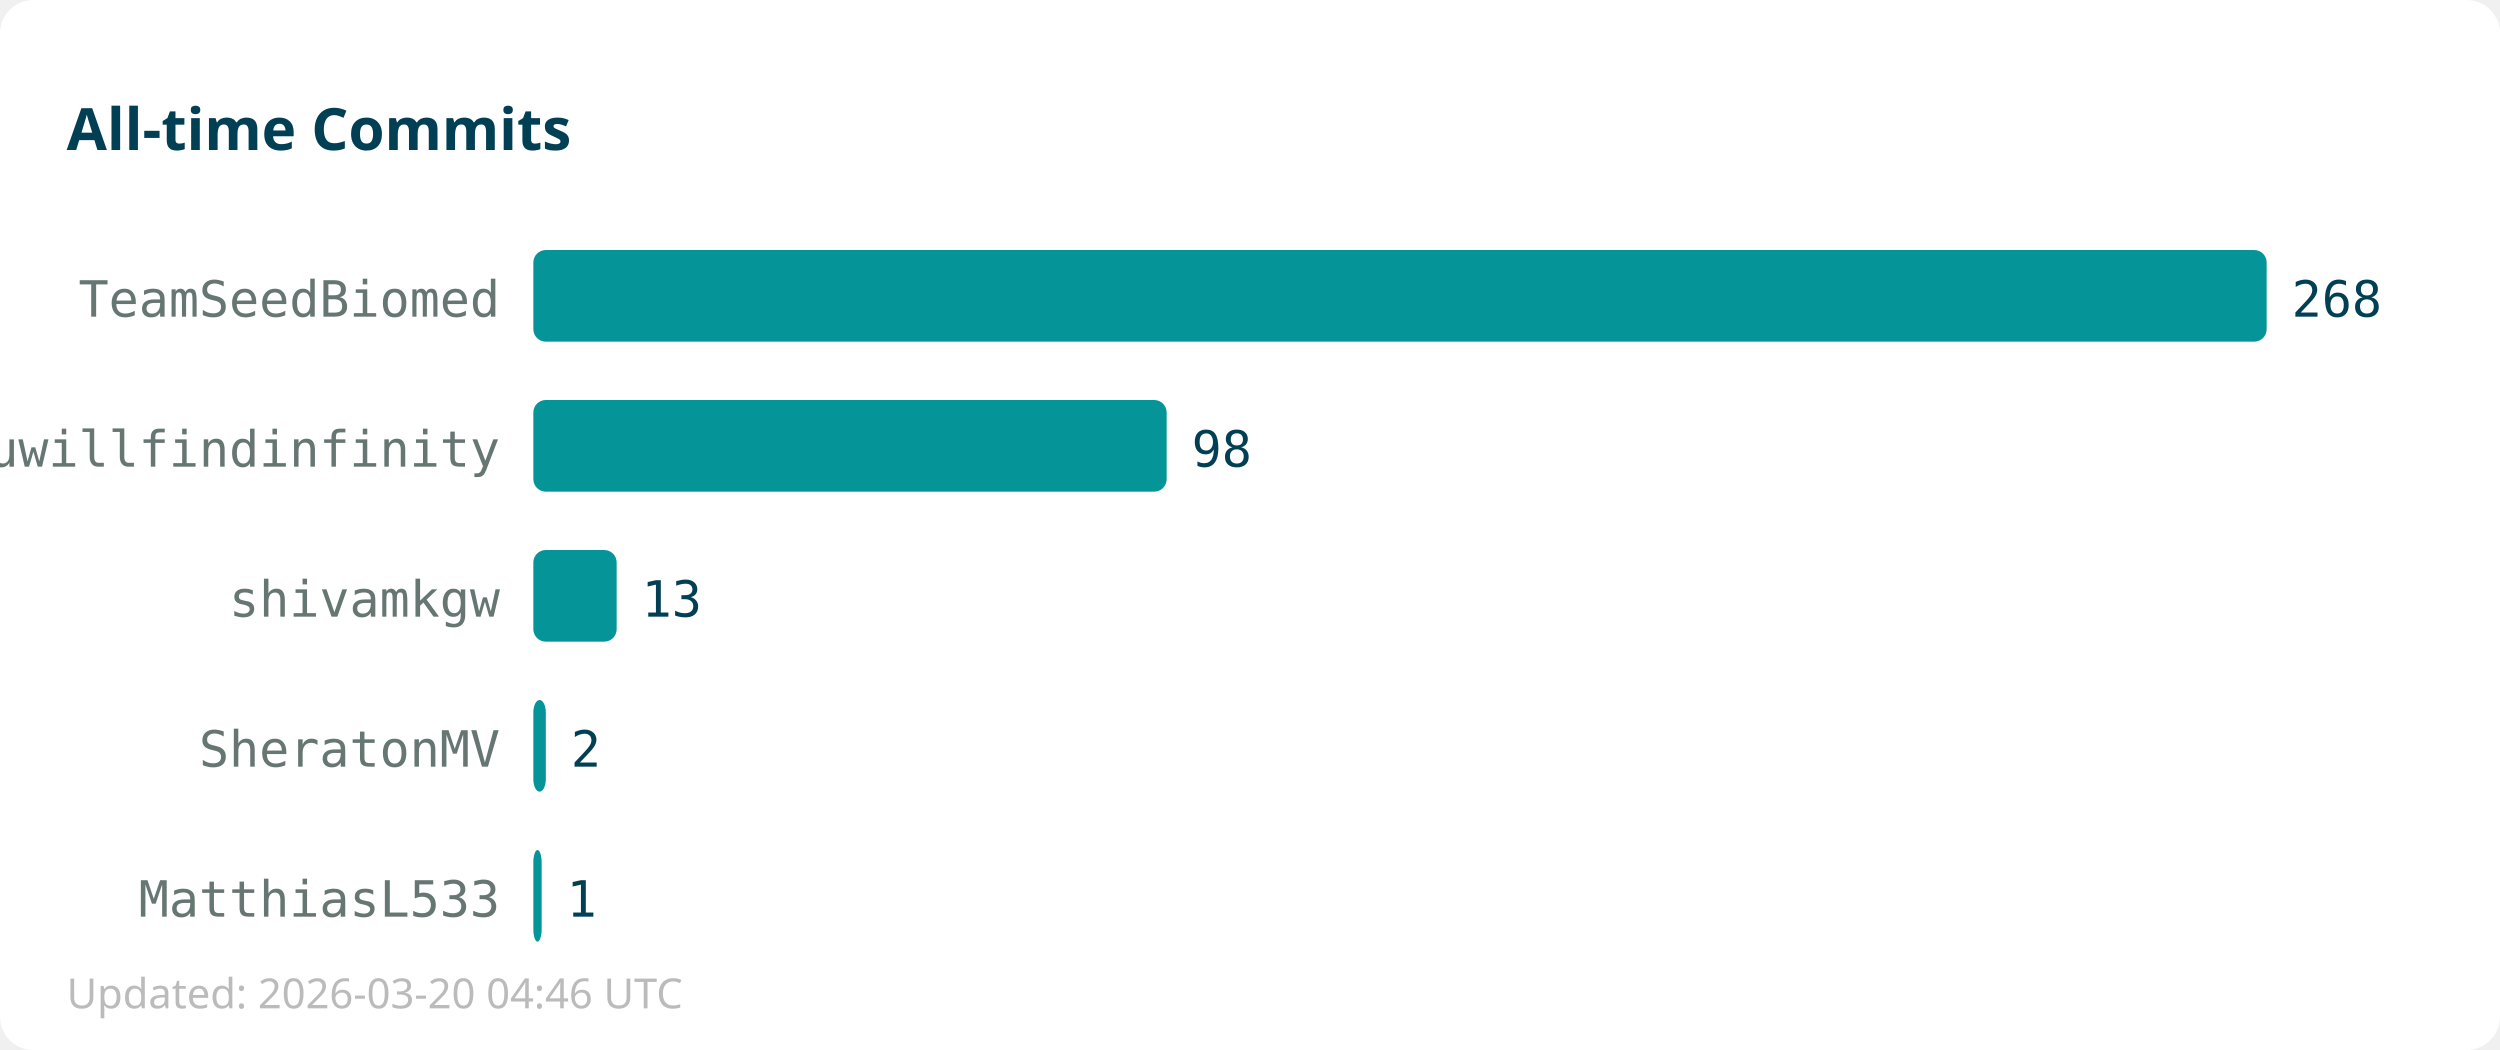
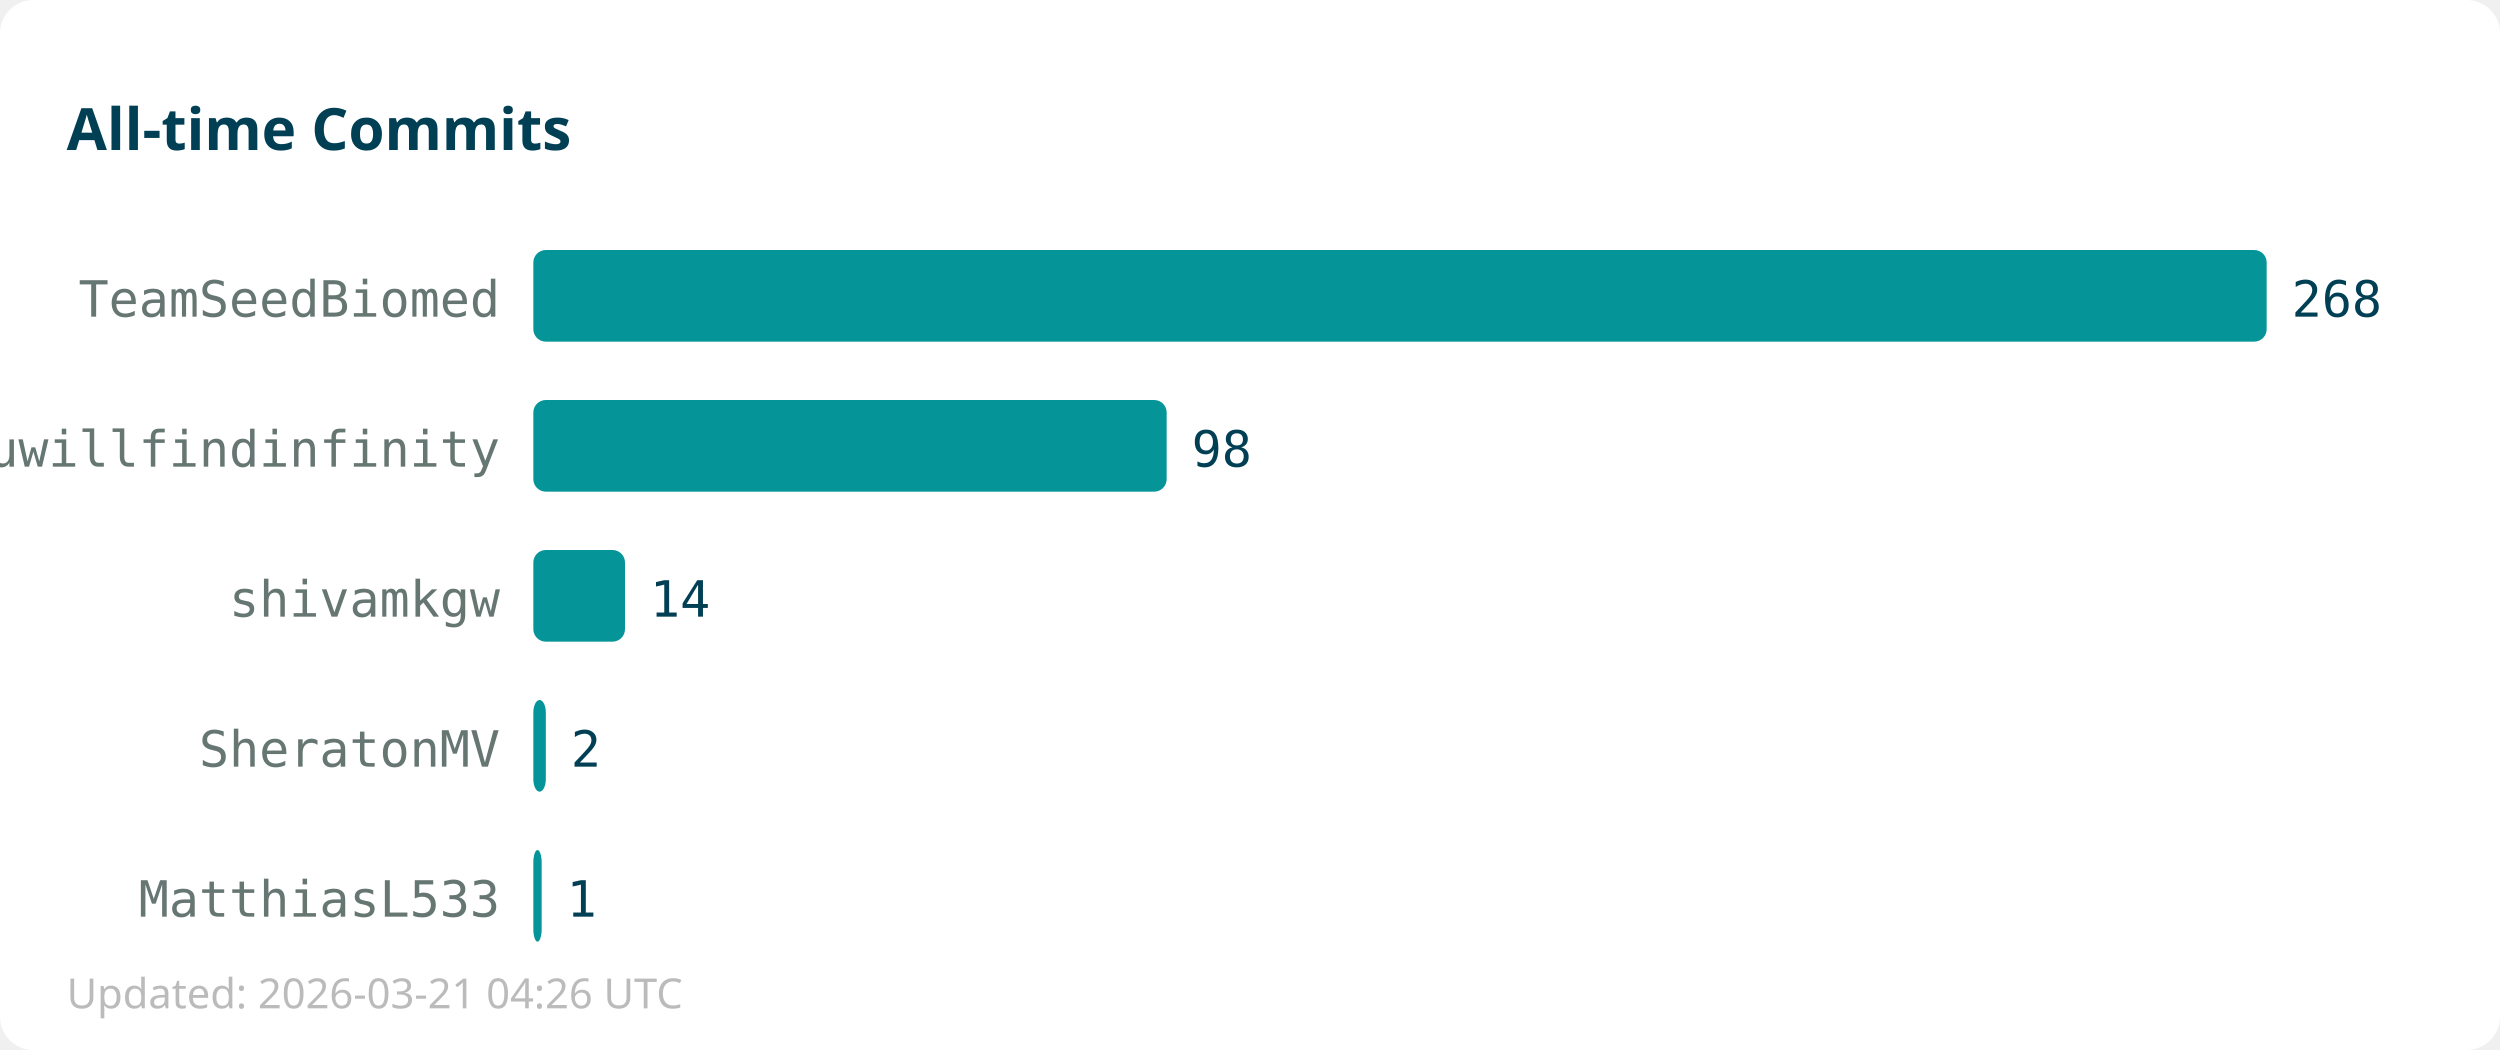
<svg xmlns="http://www.w3.org/2000/svg" width="600" height="252">
  <rect width="600" height="252" fill="#ffffff" rx="8" />
  <text x="16" y="36" font-family="sans-serif" font-size="14" font-weight="bold" fill="#013f54">All-time Commits</text>
  <text x="120" y="76" text-anchor="end" font-family="monospace" font-size="12" fill="#667672">TeamSeedBiomed</text>
  <rect x="128" y="60" width="416" height="22" fill="#059598" rx="3" />
  <text x="550" y="76" font-family="monospace" font-size="12" fill="#013f54">268</text>
  <text x="120" y="112" text-anchor="end" font-family="monospace" font-size="12" fill="#667672">youwillfindinfinity</text>
  <rect x="128" y="96" width="152" height="22" fill="#059598" rx="3" />
  <text x="286" y="112" font-family="monospace" font-size="12" fill="#013f54">98</text>
  <text x="120" y="148" text-anchor="end" font-family="monospace" font-size="12" fill="#667672">shivamkgw</text>
-   <rect x="128" y="132" width="20" height="22" fill="#059598" rx="3" />
-   <text x="154" y="148" font-family="monospace" font-size="12" fill="#013f54">13</text>
+   <rect x="128" y="132" width="22" height="22" fill="#059598" rx="3" />
+   <text x="156" y="148" font-family="monospace" font-size="12" fill="#013f54">14</text>
  <text x="120" y="184" text-anchor="end" font-family="monospace" font-size="12" fill="#667672">SheratonMV</text>
  <rect x="128" y="168" width="3" height="22" fill="#059598" rx="3" />
  <text x="137" y="184" font-family="monospace" font-size="12" fill="#013f54">2</text>
  <text x="120" y="220" text-anchor="end" font-family="monospace" font-size="12" fill="#667672">MatthiasL533</text>
  <rect x="128" y="204" width="2" height="22" fill="#059598" rx="3" />
  <text x="136" y="220" font-family="monospace" font-size="12" fill="#013f54">1</text>
-   <text x="16" y="242" font-family="sans-serif" font-size="10" fill="#bbbbbb">Updated: 2026-03-20 04:46 UTC</text>
+   <text x="16" y="242" font-family="sans-serif" font-size="10" fill="#bbbbbb">Updated: 2026-03-21 04:26 UTC</text>
</svg>
